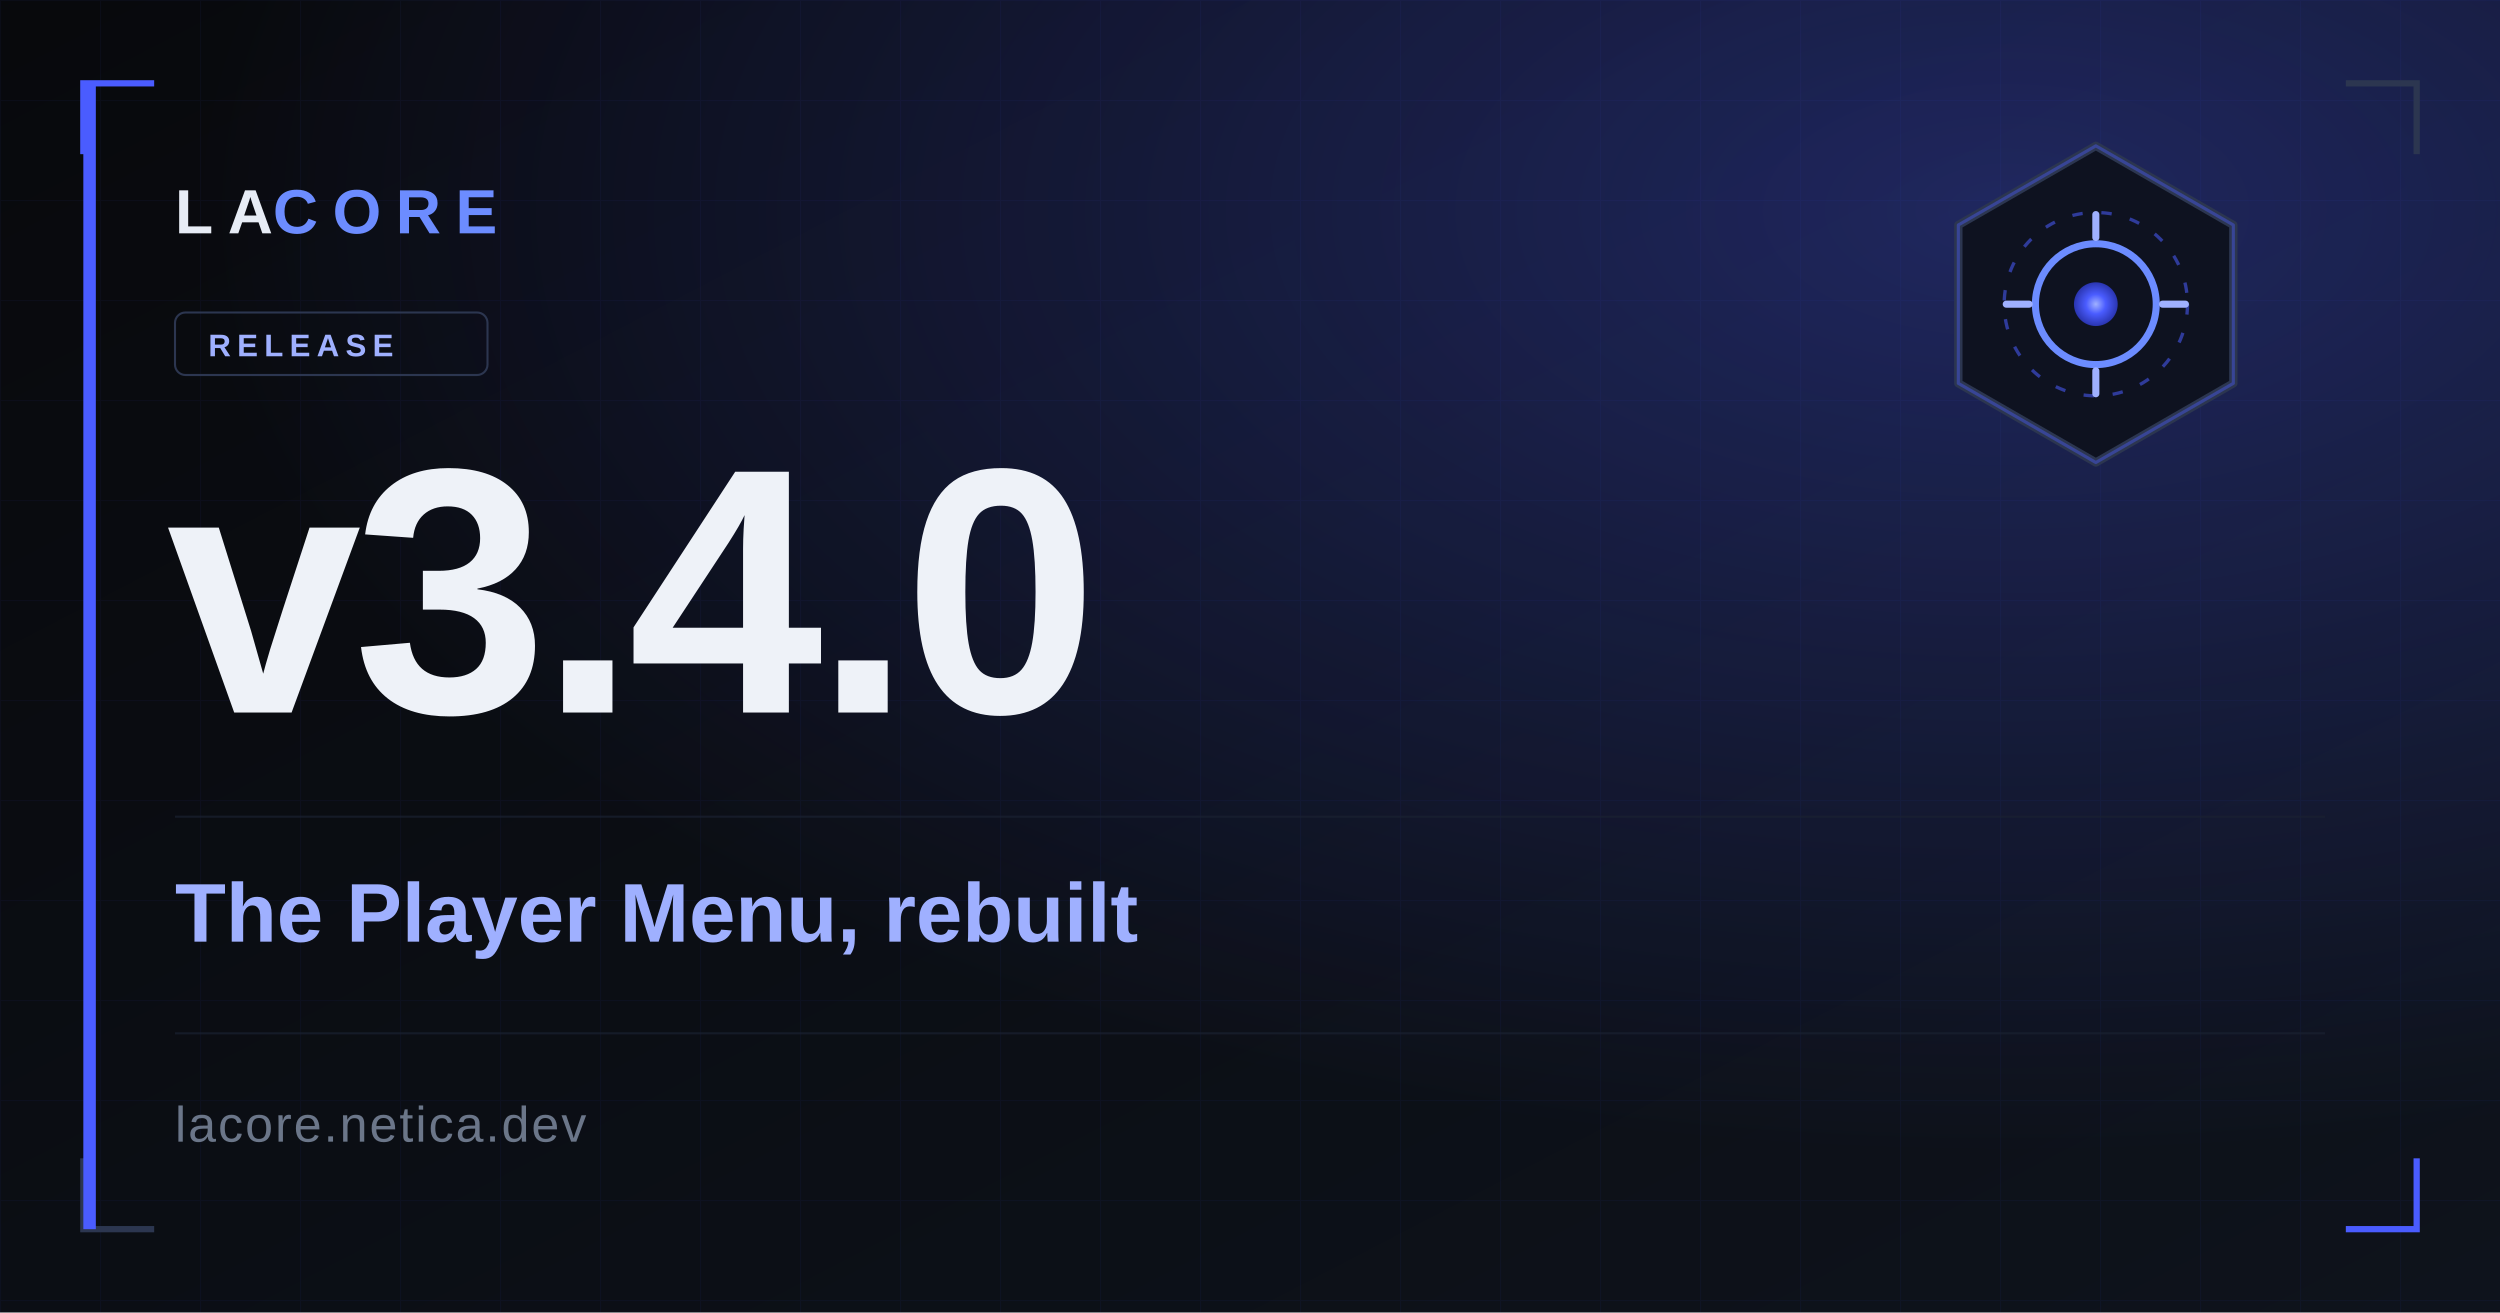
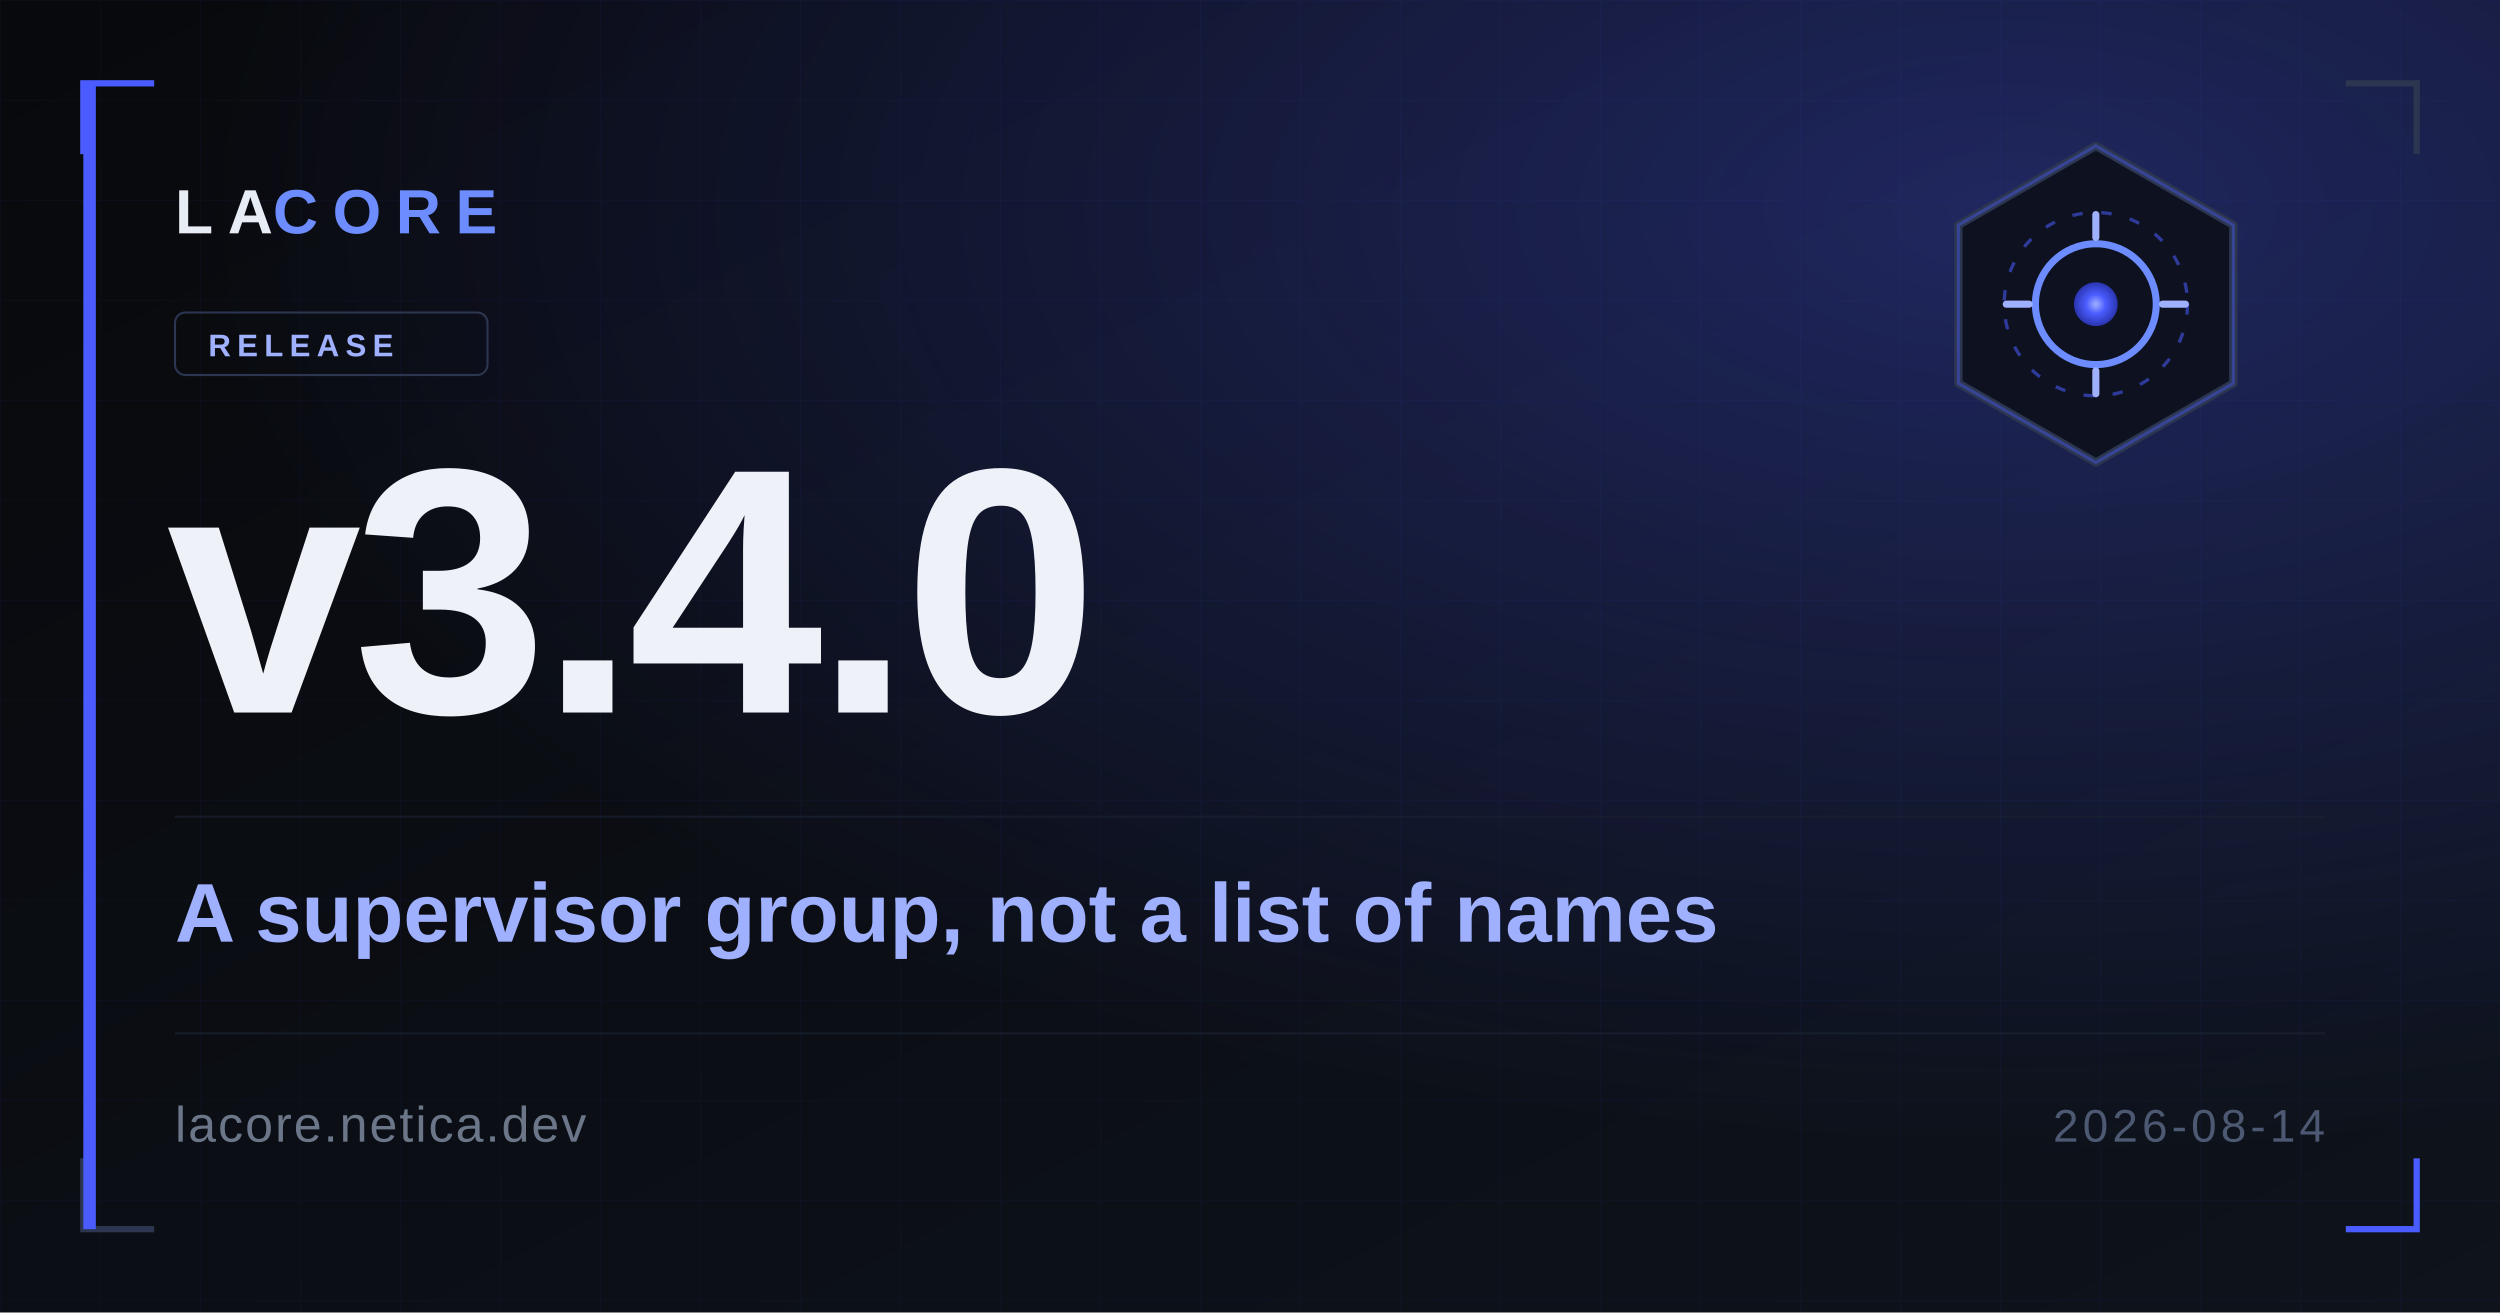
<svg xmlns="http://www.w3.org/2000/svg" viewBox="0 0 1200 630" font-family="'Chakra Petch', 'Segoe UI', system-ui, -apple-system, Arial, sans-serif">
  <defs>
    <linearGradient id="bg" x1="0" y1="0" x2="1" y2="1">
      <stop offset="0" stop-color="#08090c" />
      <stop offset="1" stop-color="#0e131c" />
    </linearGradient>
    <radialGradient id="glow" cx="0.8" cy="0.16" r="0.72">
      <stop offset="0" stop-color="#4a5cff" stop-opacity="0.32" />
      <stop offset="1" stop-color="#4a5cff" stop-opacity="0" />
    </radialGradient>
    <radialGradient id="core" cx="0.5" cy="0.5" r="0.5">
      <stop offset="0" stop-color="#9fb0ff" />
      <stop offset="0.45" stop-color="#4a5cff" />
      <stop offset="1" stop-color="#2a35b0" />
    </radialGradient>
    <pattern id="grid" width="48" height="48" patternUnits="userSpaceOnUse">
      <path d="M48 0H0V48" fill="none" stroke="#4a5cff" stroke-opacity="0.05" stroke-width="1" />
    </pattern>
  </defs>
  <rect width="1200" height="630" fill="url(#bg)" />
  <rect width="1200" height="630" fill="url(#grid)" />
  <rect width="1200" height="630" fill="url(#glow)" />
  <g stroke="#4a5cff" stroke-width="3" fill="none">
    <path d="M40 74 V40 H74" />
    <path d="M1160 556 V590 H1126" />
  </g>
  <g stroke="#2c3650" stroke-width="3" fill="none">
    <path d="M1160 74 V40 H1126" />
    <path d="M40 556 V590 H74" />
  </g>
  <rect x="40" y="40" width="6" height="550" fill="#4a5cff" />
  <g transform="translate(1006 150)">
    <g transform="translate(-90 -90)">
      <polygon points="90,10 156,48 156,124 90,162 24,124 24,48" fill="#0e1220" stroke="#2c3650" stroke-width="4" stroke-linejoin="round" />
      <polygon points="90,10 156,48 156,124 90,162 24,124 24,48" fill="none" stroke="#4a5cff" stroke-width="1.5" stroke-linejoin="round" opacity="0.4" />
      <circle cx="90" cy="86" r="44" fill="none" stroke="#4a5cff" stroke-width="1.6" stroke-dasharray="5 9" opacity="0.55" />
      <circle cx="90" cy="86" r="29" fill="none" stroke="#6c8cff" stroke-width="3.4" />
      <circle cx="90" cy="86" r="10.5" fill="url(#core)" />
      <g stroke="#9fb0ff" stroke-width="3.4" stroke-linecap="round">
        <line x1="90" y1="43" x2="90" y2="54" />
        <line x1="90" y1="118" x2="90" y2="129" />
        <line x1="47" y1="86" x2="58" y2="86" />
        <line x1="122" y1="86" x2="133" y2="86" />
      </g>
    </g>
  </g>
  <g stroke="#1a2131" stroke-width="1" opacity="0.7">
    <line x1="84" y1="392" x2="1116" y2="392" />
    <line x1="84" y1="496" x2="1116" y2="496" />
  </g>
  <text x="84" y="112" fill="#e7ecf5" font-size="30" font-weight="700" letter-spacing="7">LA<tspan fill="#6c8cff">CORE</tspan>
  </text>
  <g>
    <rect x="84" y="150" width="150" height="30" rx="5" fill="none" stroke="#2c3650" />
    <text x="100" y="171" fill="#9fb0ff" font-size="15" font-weight="700" letter-spacing="3">RELEASE</text>
  </g>
  <text x="80" y="342" fill="#eef2f8" font-size="168" font-weight="700" letter-spacing="-4">v3.4.0</text>
-   <text x="84" y="452" fill="#9fb0ff" font-size="40" font-weight="600">The Player Menu, rebuilt</text>
+   <text x="84" y="452" fill="#9fb0ff" font-size="40" font-weight="600">A supervisor group, not a list of names</text>
  <text x="84" y="548" fill="#6b7689" font-size="24" font-weight="500" letter-spacing="1">lacore.netica.dev</text>
-   <text x="1116" y="548" fill="#4d5872" font-size="22" font-weight="500" letter-spacing="2" text-anchor="end" />
+   <text x="1116" y="548" fill="#4d5872" font-size="22" font-weight="500" letter-spacing="2" text-anchor="end">2026-08-14</text>
</svg>
